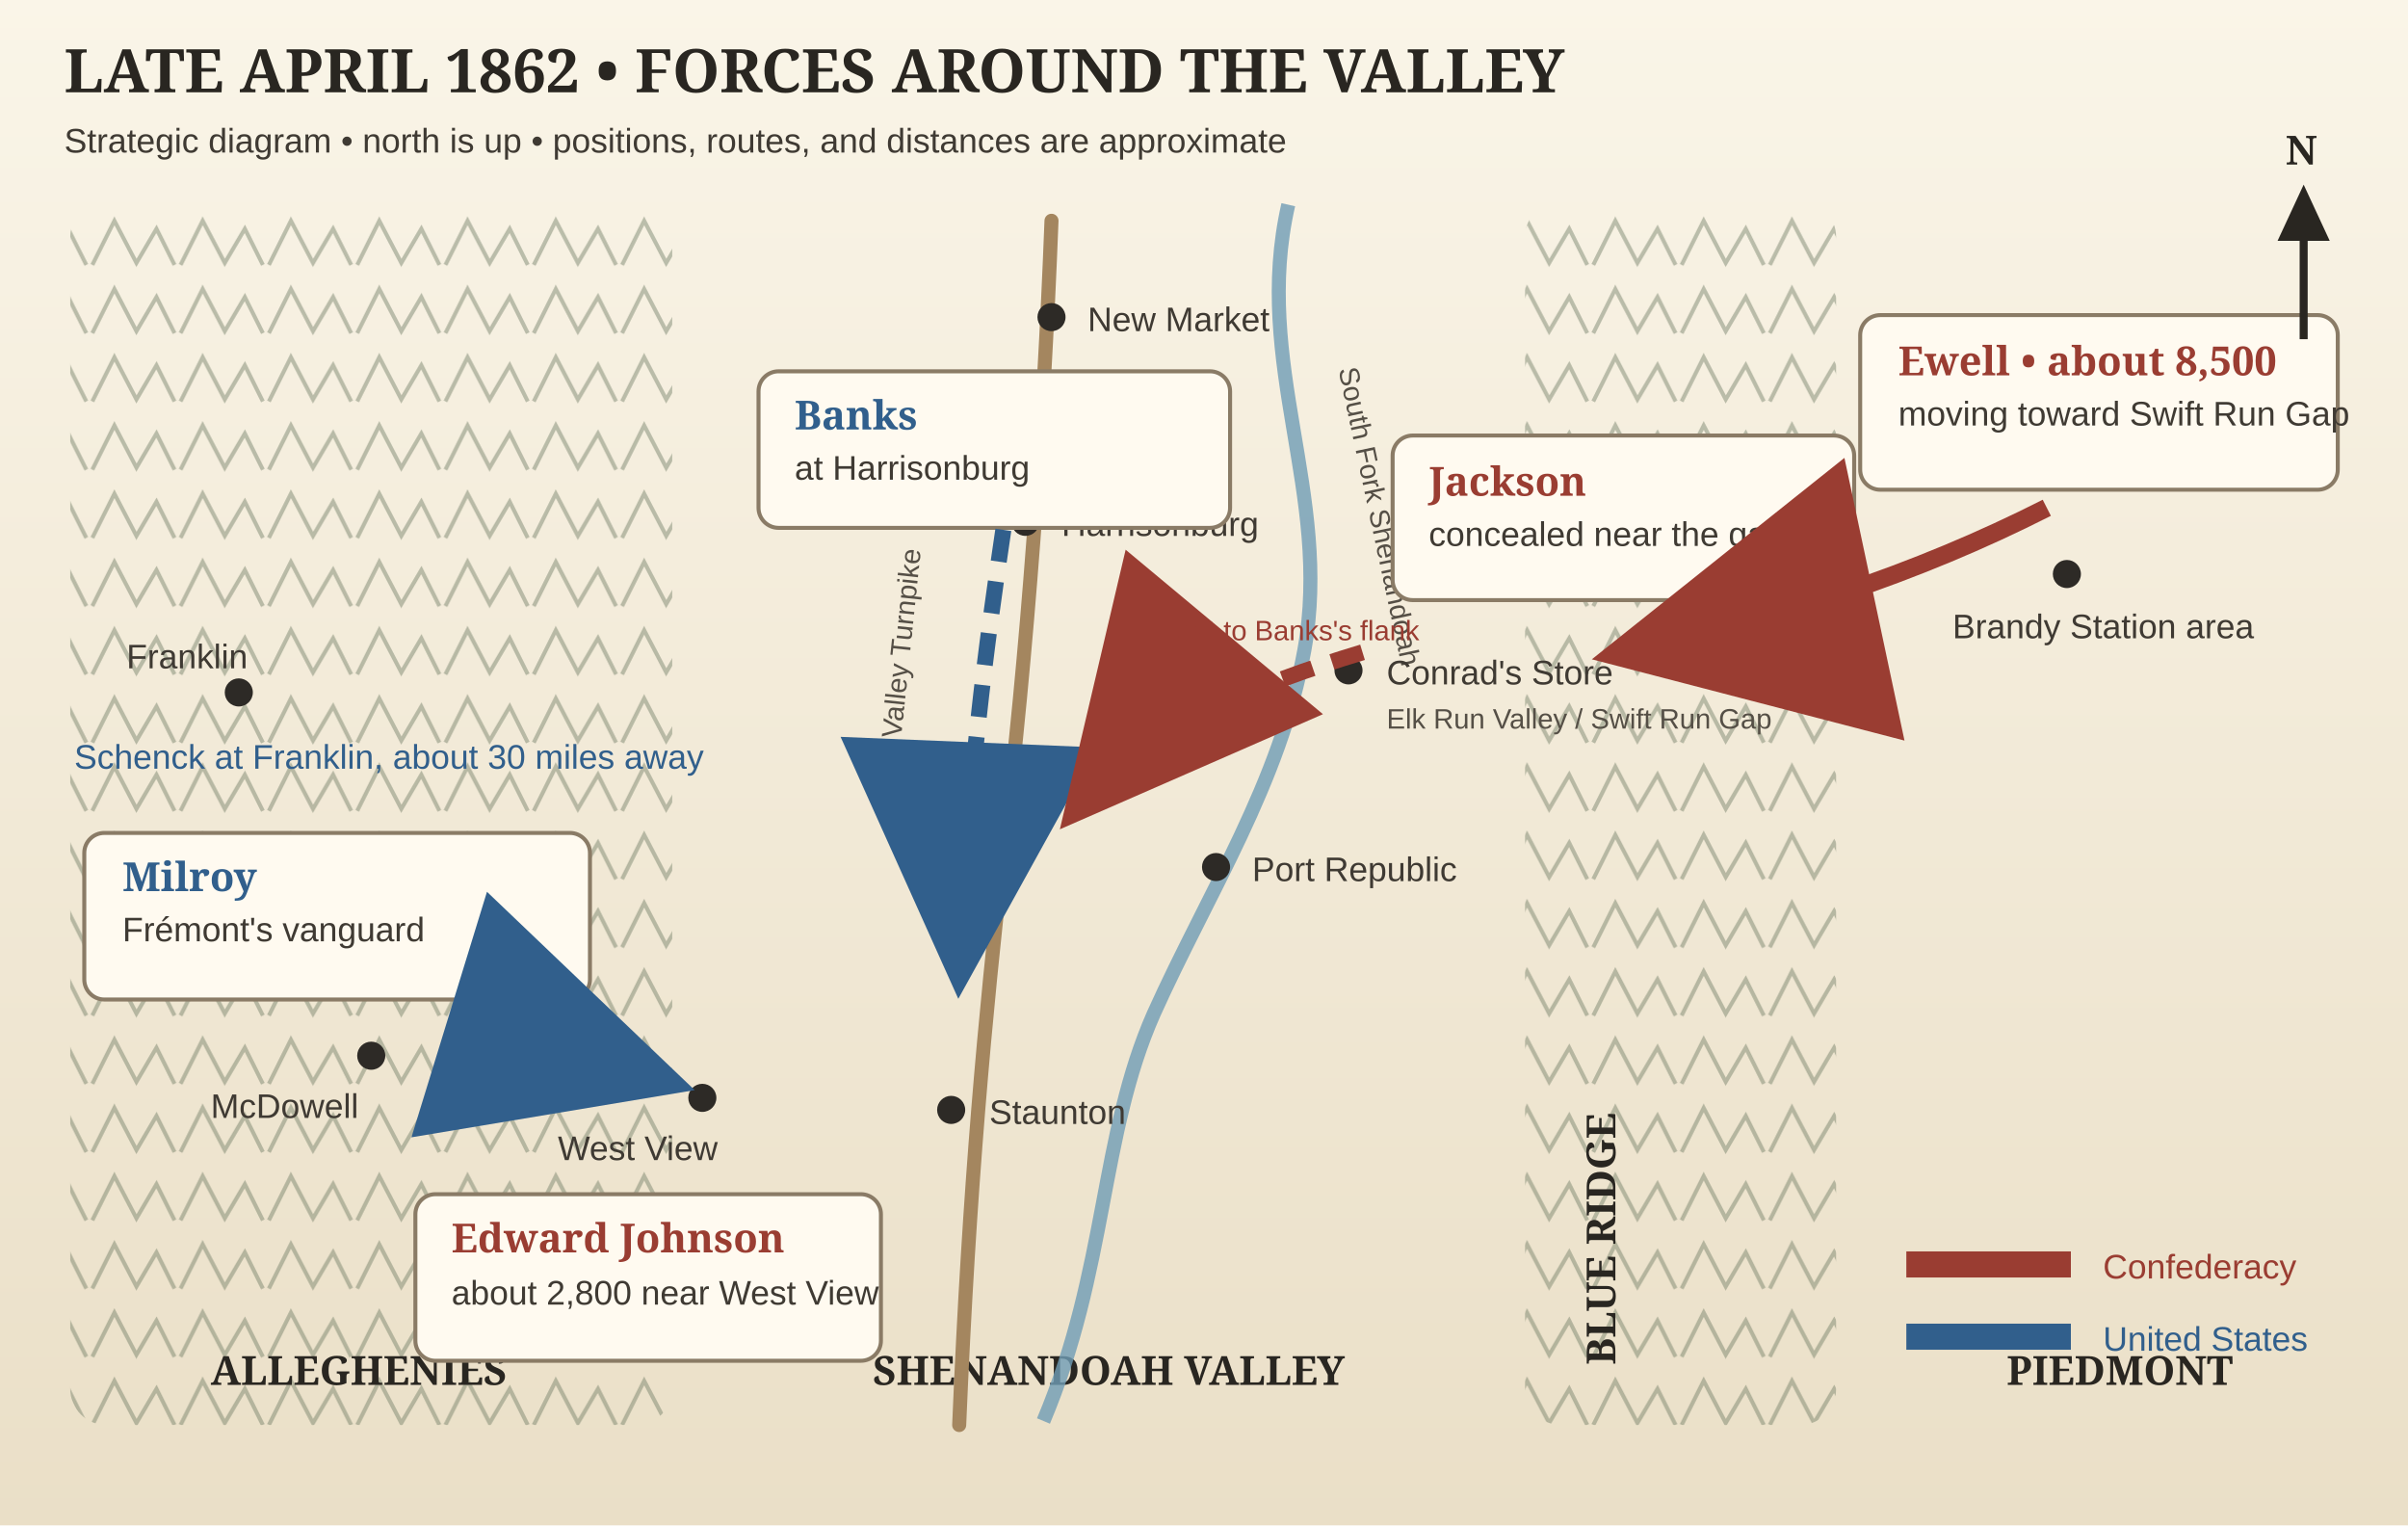
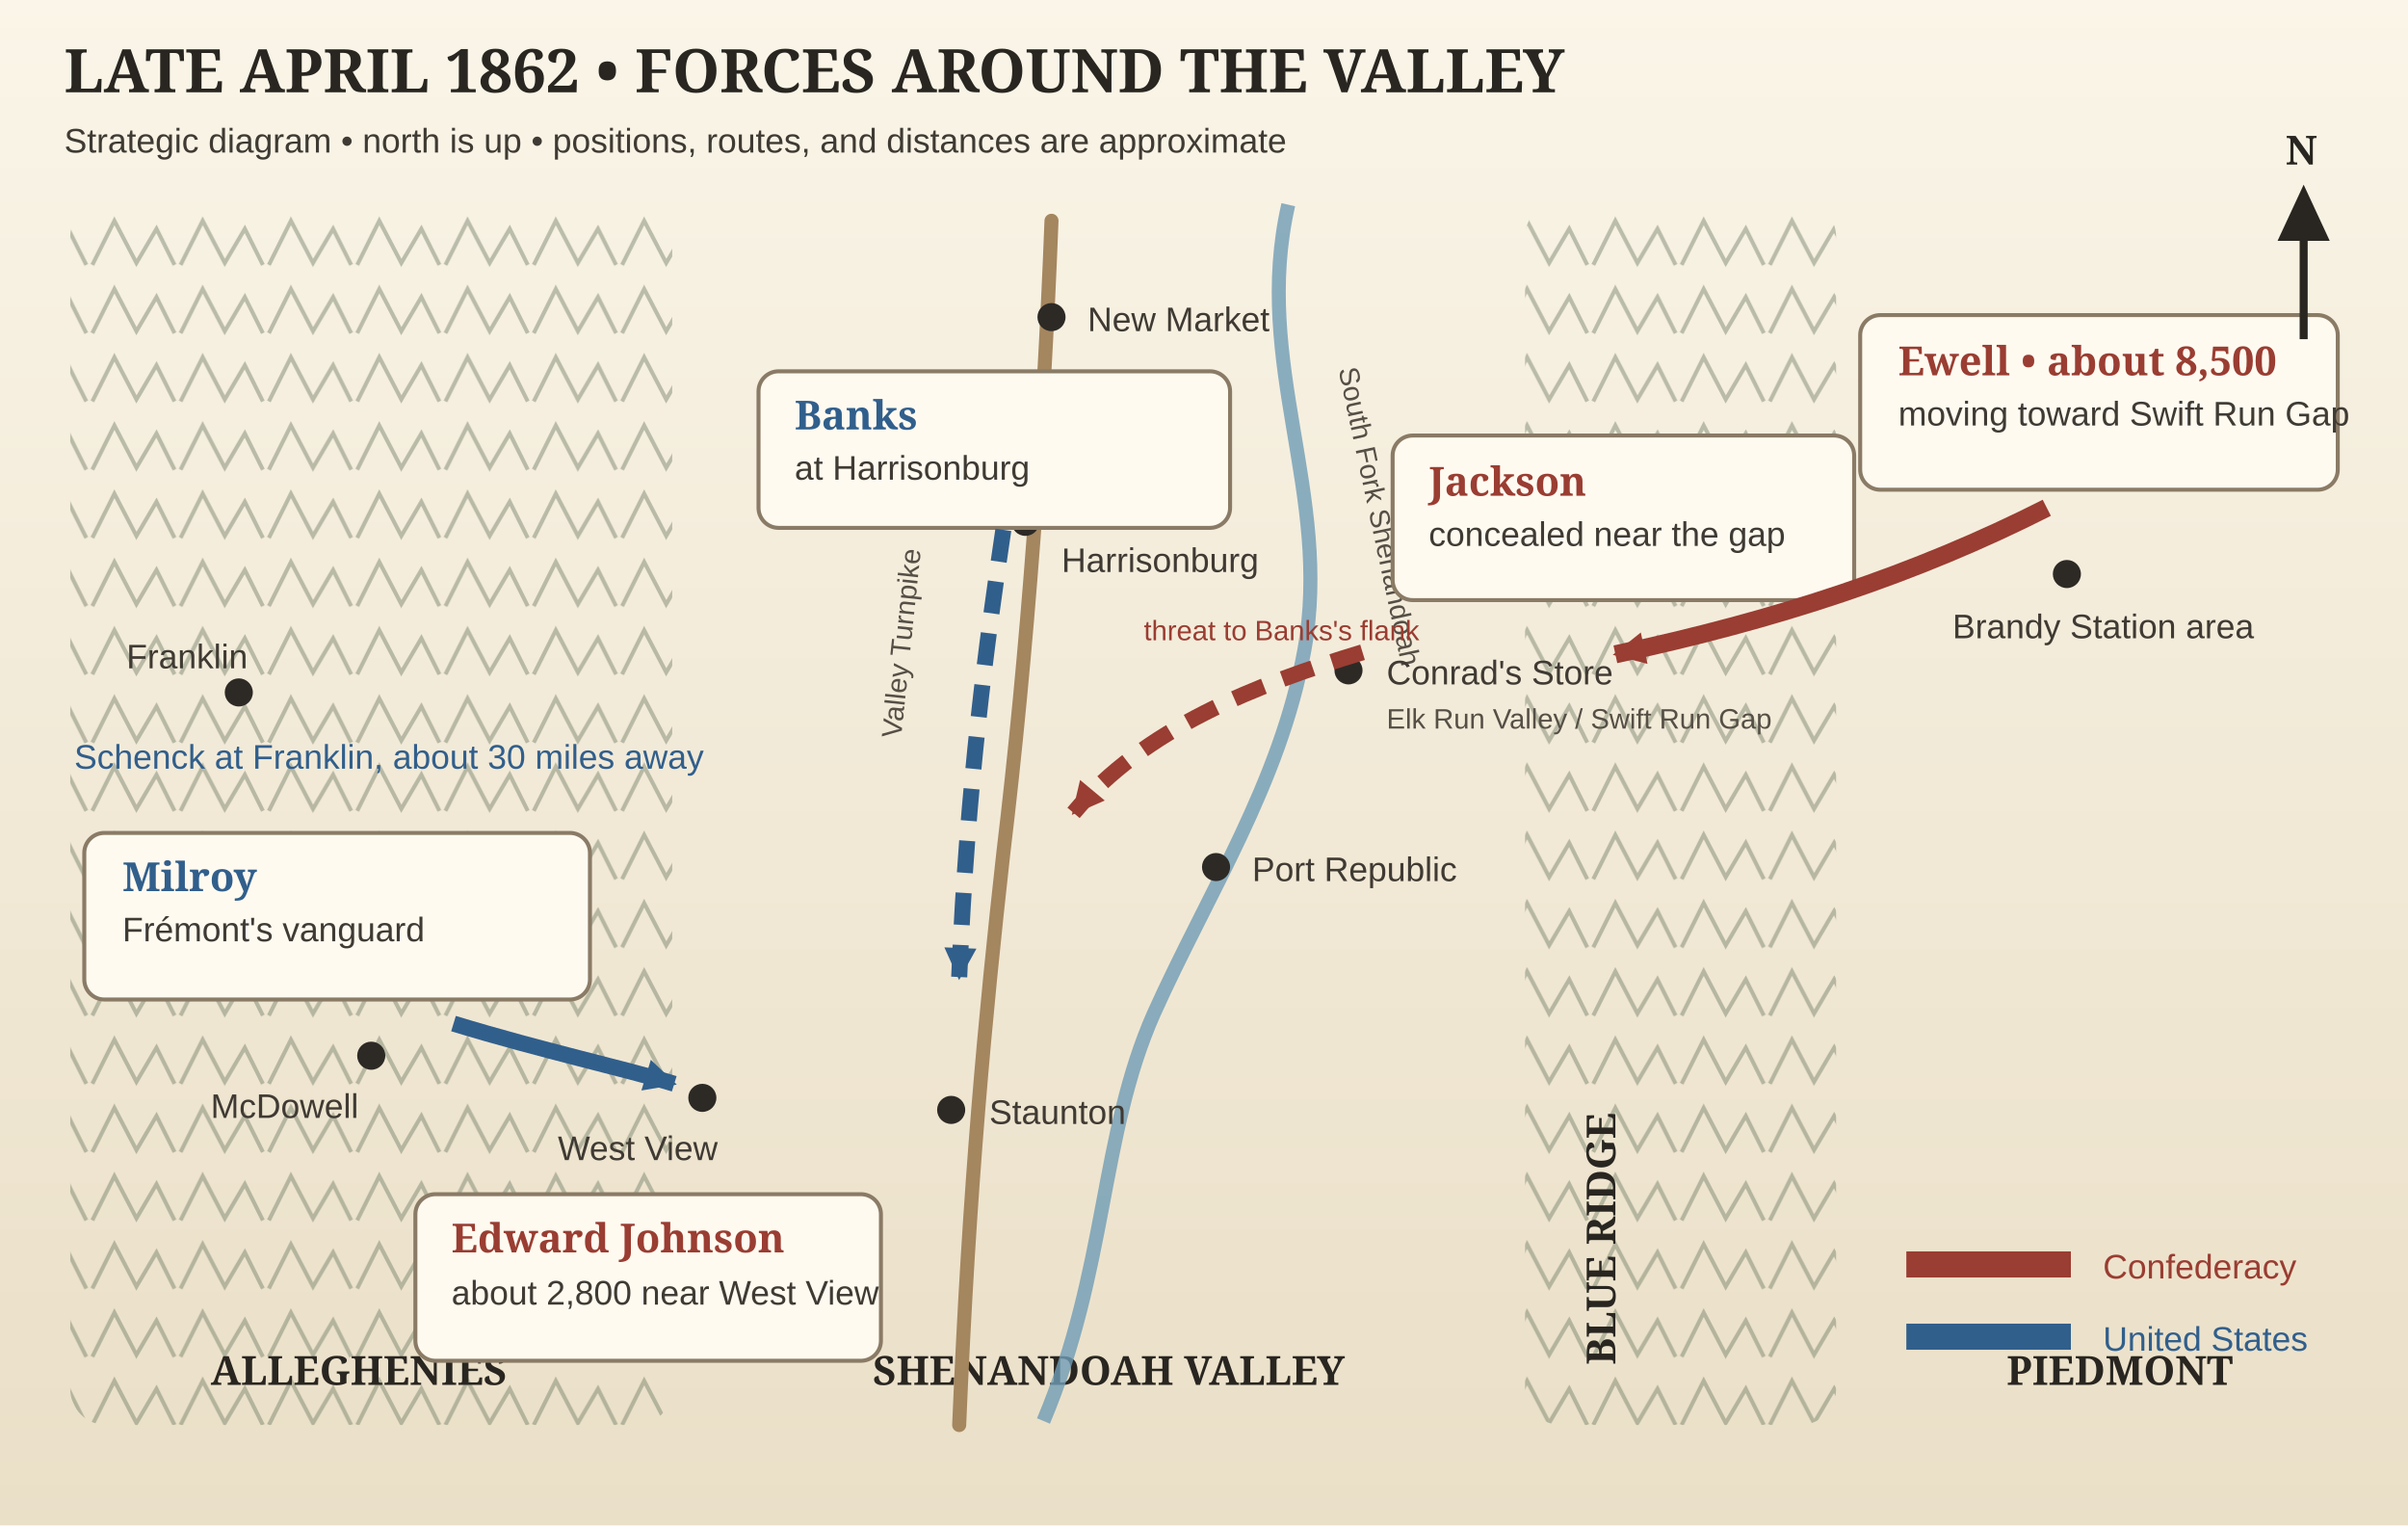
<svg xmlns="http://www.w3.org/2000/svg" viewBox="0 0 1200 760" role="img" aria-labelledby="title desc">
  <defs>
    <linearGradient id="paper" x1="0" y1="0" x2="0" y2="1">
      <stop offset="0" stop-color="#faf5e8" />
      <stop offset="1" stop-color="#eadfc7" />
    </linearGradient>
    <pattern id="mountains" width="44" height="34" patternUnits="userSpaceOnUse">
      <path d="M2 30 L13 8 L24 29 L34 12 L43 30" fill="none" stroke="#69765f" stroke-width="2" opacity=".55" />
    </pattern>
-     <marker id="blueArrow" markerWidth="16" markerHeight="16" refX="11" refY="6" orient="auto" viewBox="0 0 12 12">
+     <marker id="blueArrow" markerWidth="16" markerHeight="16" refX="11" refY="6" orient="auto" markerUnits="userSpaceOnUse" viewBox="0 0 12 12">
      <path d="M0 0 L12 6 L0 12 Z" fill="#315f8c" />
    </marker>
-     <marker id="redArrow" markerWidth="16" markerHeight="16" refX="11" refY="6" orient="auto" viewBox="0 0 12 12">
+     <marker id="redArrow" markerWidth="16" markerHeight="16" refX="11" refY="6" orient="auto" markerUnits="userSpaceOnUse" viewBox="0 0 12 12">
      <path d="M0 0 L12 6 L0 12 Z" fill="#9a3d32" />
    </marker>
    <style>.head{font:700 30px Georgia,serif;fill:#292621}.label{font:700 20px Georgia,serif;fill:#292621}.small{font:17px Arial,sans-serif;fill:#3f3a33}.tiny{font:14px Arial,sans-serif;fill:#554f46}.blue{fill:#315f8c}.red{fill:#9a3d32}.box{fill:#fffaf0;stroke:#8a7b66;stroke-width:2}.town{fill:#2d2a26}.road{fill:none;stroke:#a4865f;stroke-width:7;stroke-linecap:round}.river{fill:none;stroke:#6f9cb5;stroke-width:7;opacity:.8}</style>
  </defs>
  <rect width="1200" height="760" fill="url(#paper)" />
  <text x="32" y="46" class="head">LATE APRIL 1862 • FORCES AROUND THE VALLEY</text>
  <text x="32" y="76" class="small">Strategic diagram • north is up • positions, routes, and distances are approximate</text>
  <rect x="35" y="100" width="300" height="610" rx="18" fill="url(#mountains)" opacity=".78" />
  <rect x="760" y="100" width="155" height="610" rx="18" fill="url(#mountains)" opacity=".78" />
  <text x="105" y="690" class="label" fill="#65715e">ALLEGHENIES</text>
  <text x="805" y="680" class="label" fill="#65715e" transform="rotate(-90 805 680)">BLUE RIDGE</text>
  <text x="435" y="690" class="label" fill="#7a684d">SHENANDOAH VALLEY</text>
  <text x="1000" y="690" class="label" fill="#7a684d">PIEDMONT</text>
  <path class="river" d="M642 102 C624 181 664 246 650 324 C638 390 602 445 575 505 C548 566 552 632 520 708" />
  <text x="667" y="184" class="tiny" fill="#547f98" transform="rotate(78 667 184)">South Fork Shenandoah</text>
  <path class="road" d="M524 110 C520 214 512 325 500 425 C491 506 483 590 478 710" />
  <text x="449" y="368" class="tiny" transform="rotate(-84 449 368)">Valley Turnpike</text>
  <circle cx="524" cy="158" r="7" class="town" />
  <text x="542" y="165" class="small">New Market</text>
  <circle cx="511" cy="260" r="7" class="town" />
-   <text x="529" y="267" class="small">Harrisonburg</text>
+   <text x="529" y="285" class="small">Harrisonburg</text>
  <circle cx="672" cy="334" r="7" class="town" />
  <text x="691" y="341" class="small">Conrad's Store</text>
  <text x="691" y="363" class="tiny">Elk Run Valley / Swift Run Gap</text>
  <circle cx="606" cy="432" r="7" class="town" />
  <text x="624" y="439" class="small">Port Republic</text>
  <circle cx="474" cy="553" r="7" class="town" />
  <text x="493" y="560" class="small">Staunton</text>
  <circle cx="350" cy="547" r="7" class="town" />
  <text x="278" y="578" class="small">West View</text>
  <circle cx="185" cy="526" r="7" class="town" />
  <text x="105" y="557" class="small">McDowell</text>
  <circle cx="119" cy="345" r="7" class="town" />
  <text x="63" y="333" class="small">Franklin</text>
  <circle cx="1030" cy="286" r="7" class="town" />
  <text x="973" y="318" class="small">Brandy Station area</text>
  <rect x="378" y="185" width="235" height="78" rx="10" class="box" />
  <text x="396" y="214" class="label blue">Banks</text>
  <text x="396" y="239" class="small">at Harrisonburg</text>
  <path d="M500 264 C492 318 482 390 478 487" fill="none" stroke="#315f8c" stroke-width="8" stroke-dasharray="16 10" marker-end="url(#blueArrow)" />
  <rect x="694" y="217" width="230" height="82" rx="10" class="box" />
  <text x="712" y="247" class="label red">Jackson</text>
  <text x="712" y="272" class="small">concealed near the gap</text>
  <path d="M679 325 C626 341 570 363 535 405" fill="none" stroke="#9a3d32" stroke-width="8" stroke-dasharray="16 10" marker-end="url(#redArrow)" />
  <text x="570" y="319" class="tiny red">threat to Banks's flank</text>
  <rect x="927" y="157" width="238" height="87" rx="10" class="box" />
  <text x="946" y="187" class="label red">Ewell • about 8,500</text>
  <text x="946" y="212" class="small">moving toward Swift Run Gap</text>
  <path d="M1020 253 C955 286 885 309 805 326" fill="none" stroke="#9a3d32" stroke-width="9" marker-end="url(#redArrow)" />
  <rect x="207" y="595" width="232" height="83" rx="10" class="box" />
  <text x="225" y="624" class="label red">Edward Johnson</text>
  <text x="225" y="650" class="small">about 2,800 near West View</text>
  <rect x="42" y="415" width="252" height="83" rx="10" class="box" />
  <text x="61" y="444" class="label blue">Milroy</text>
  <text x="61" y="469" class="small">Frémont's vanguard</text>
  <path d="M226 510 C272 524 310 532 336 540" fill="none" stroke="#315f8c" stroke-width="8" marker-end="url(#blueArrow)" />
  <text x="37" y="383" class="small blue">Schenck at Franklin, about 30 miles away</text>
  <line x1="950" y1="630" x2="1032" y2="630" stroke="#9a3d32" stroke-width="13" />
  <text x="1048" y="637" class="small red">Confederacy</text>
  <line x1="950" y1="666" x2="1032" y2="666" stroke="#315f8c" stroke-width="13" />
  <text x="1048" y="673" class="small blue">United States</text>
  <path d="M1148 112 L1148 169" stroke="#292621" stroke-width="4" />
  <path d="M1148 92 L1135 120 L1161 120 Z" fill="#292621" />
  <text x="1139" y="82" class="label">N</text>
</svg>
